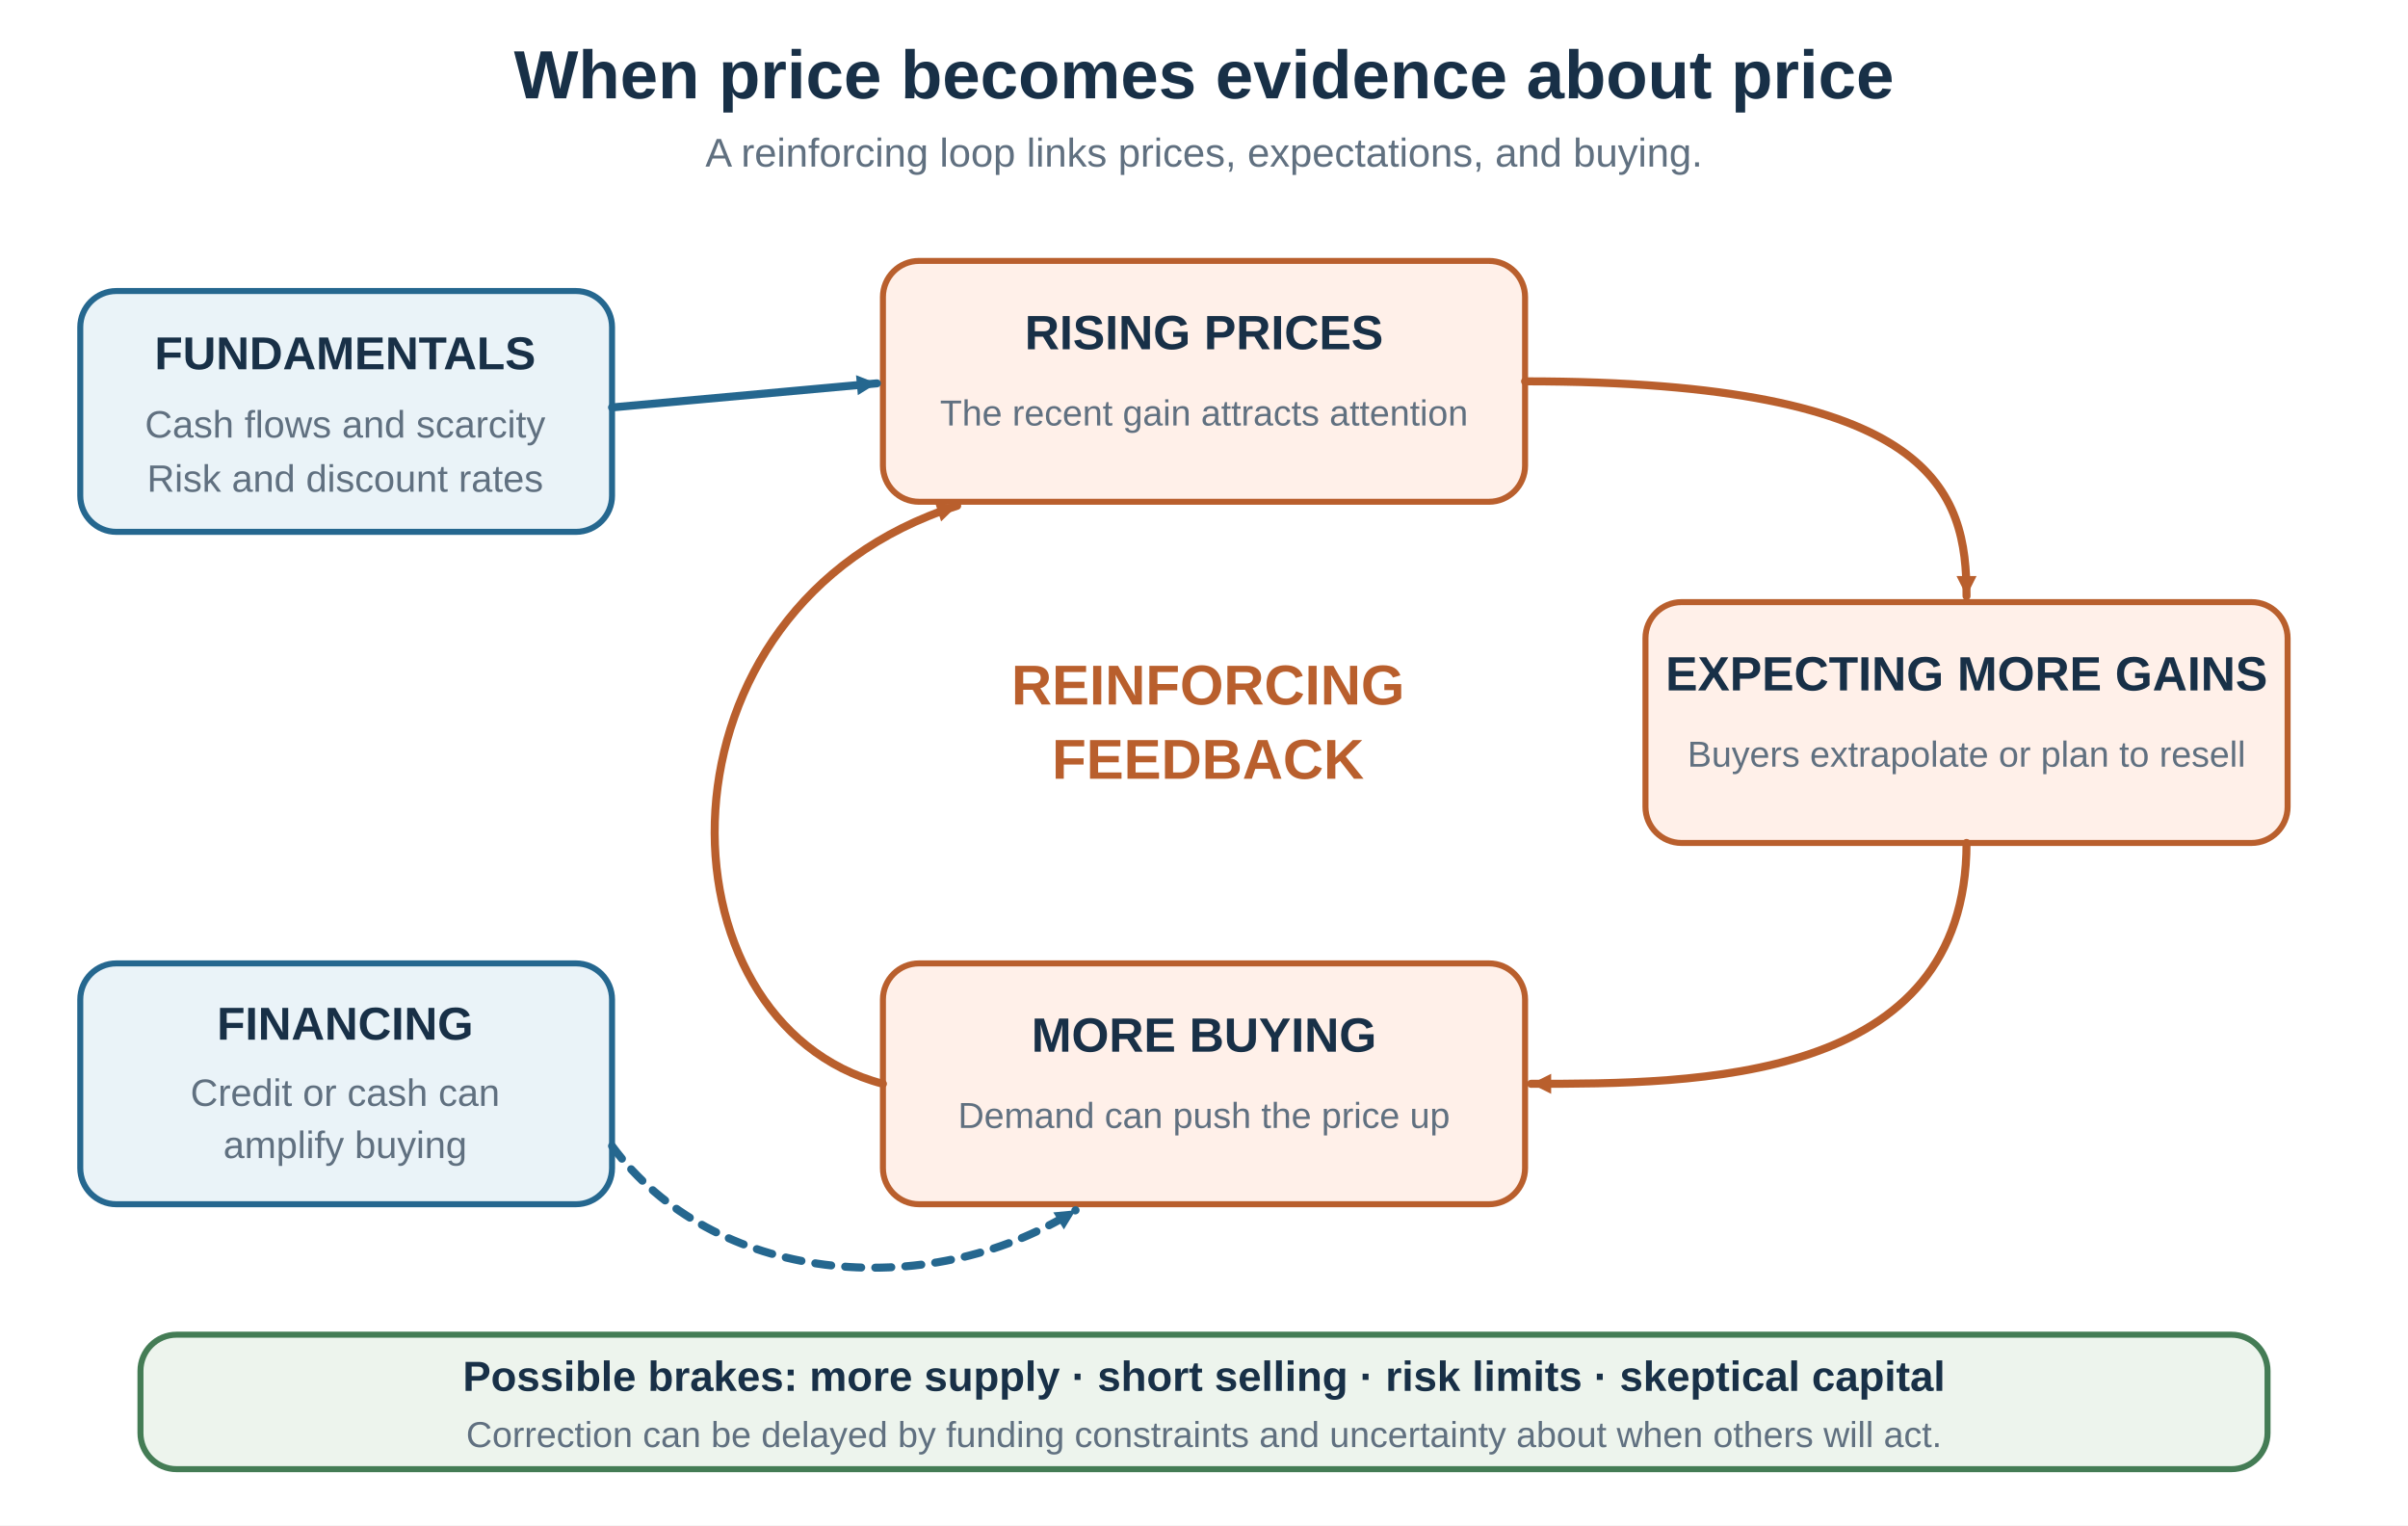
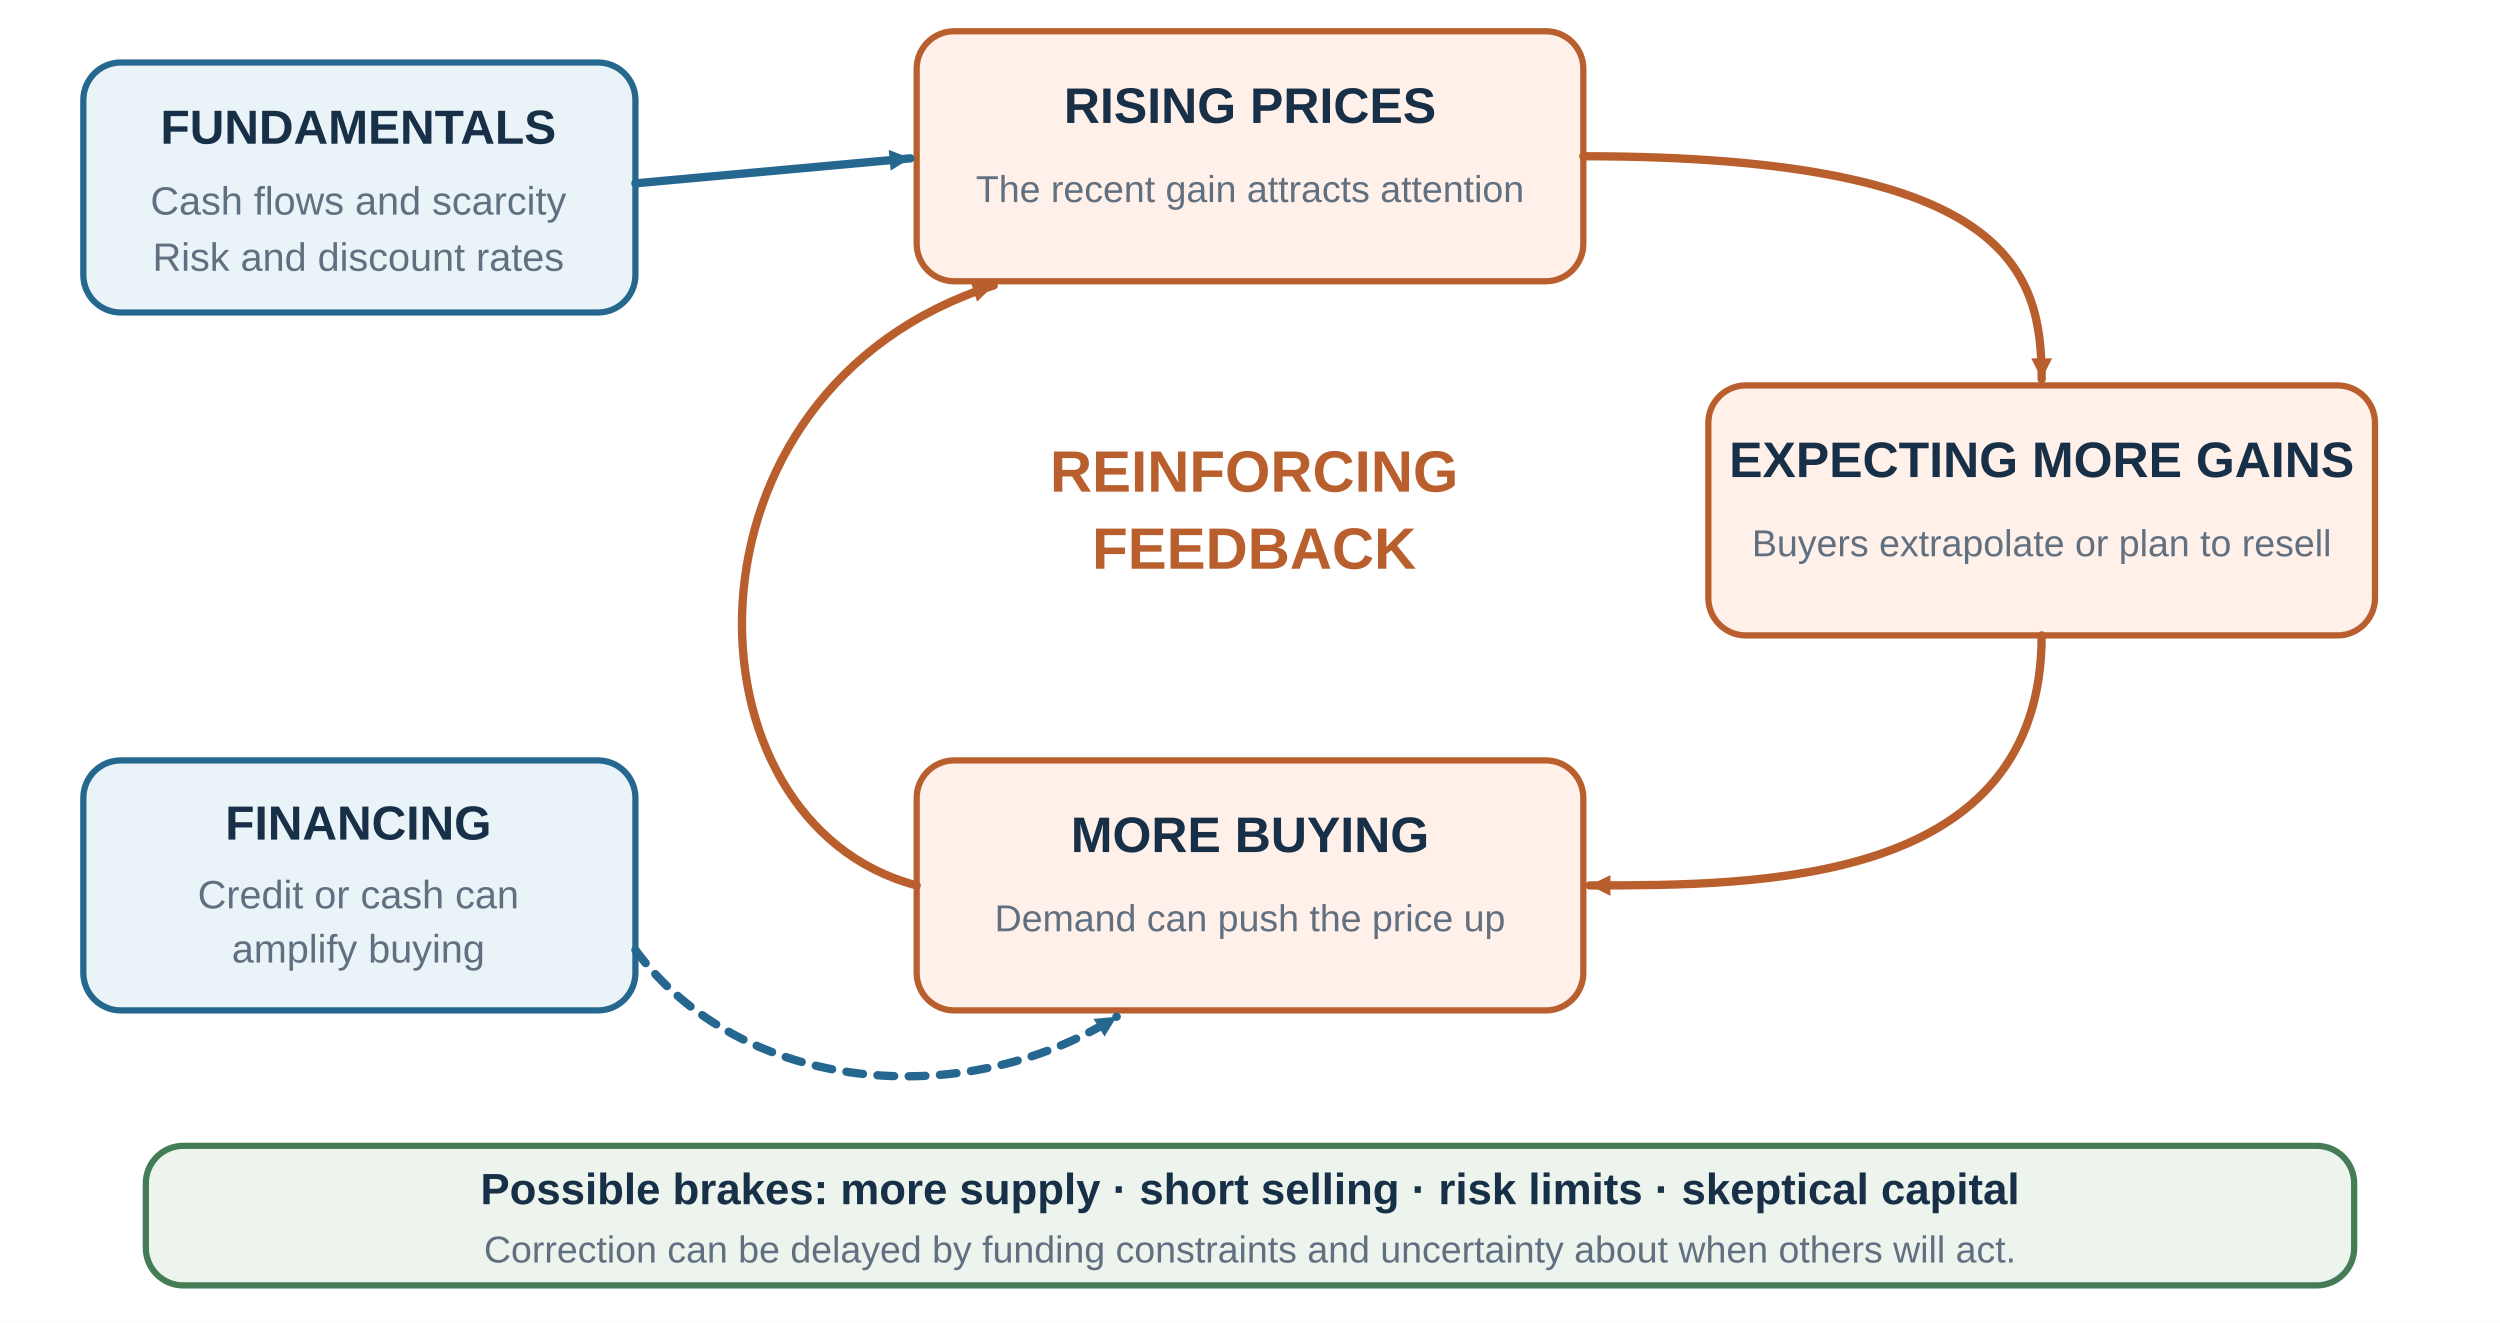
- <svg xmlns="http://www.w3.org/2000/svg" width="1200" height="760" viewBox="0 0 1200 760" role="img" aria-labelledby="title desc">
+ <svg xmlns="http://www.w3.org/2000/svg" width="1200" height="635" viewBox="0 115 1200 635" role="img" aria-labelledby="title desc">
  <defs>
    <marker id="arrow" viewBox="0 0 10 10" markerWidth="10" markerHeight="10" refX="10" refY="5" orient="auto" markerUnits="userSpaceOnUse">
      <path d="M0 0 L10 5 L0 10 Z" fill="#b95f2d" />
    </marker>
    <marker id="blue" viewBox="0 0 10 10" markerWidth="10" markerHeight="10" refX="10" refY="5" orient="auto" markerUnits="userSpaceOnUse">
      <path d="M0 0 L10 5 L0 10 Z" fill="#25678f" />
    </marker>
  </defs>
-   <rect width="1200" height="760" fill="white" />
-   <text x="600" y="49" text-anchor="middle" font-family="Arial, sans-serif" font-size="34" fill="#183047" font-weight="700">When price becomes evidence about price</text>
-   <text x="600" y="83" text-anchor="middle" font-family="Arial, sans-serif" font-size="20" fill="#607080">A reinforcing loop links prices, expectations, and buying.</text>
+   <rect width="1200" height="635" fill="white" x="0" y="115" />
  <rect x="440" y="130" width="320" height="120" rx="18" fill="#fff0e9" stroke="#b95f2d" stroke-width="3" />
  <text x="600" y="174" text-anchor="middle" font-family="Arial, sans-serif" font-size="24" fill="#183047" font-weight="700">RISING PRICES</text>
  <text x="600" y="212" text-anchor="middle" font-family="Arial, sans-serif" font-size="18" fill="#607080">The recent gain attracts attention</text>
  <rect x="820" y="300" width="320" height="120" rx="18" fill="#fff0e9" stroke="#b95f2d" stroke-width="3" />
  <text x="980" y="344" text-anchor="middle" font-family="Arial, sans-serif" font-size="24" fill="#183047" font-weight="700">EXPECTING MORE GAINS</text>
  <text x="980" y="382" text-anchor="middle" font-family="Arial, sans-serif" font-size="18" fill="#607080">Buyers extrapolate or plan to resell</text>
  <rect x="440" y="480" width="320" height="120" rx="18" fill="#fff0e9" stroke="#b95f2d" stroke-width="3" />
  <text x="600" y="524" text-anchor="middle" font-family="Arial, sans-serif" font-size="24" fill="#183047" font-weight="700">MORE BUYING</text>
  <text x="600" y="562" text-anchor="middle" font-family="Arial, sans-serif" font-size="18" fill="#607080">Demand can push the price up</text>
  <rect x="40" y="145" width="265" height="120" rx="18" fill="#eaf3f8" stroke="#25678f" stroke-width="3" />
  <text x="172" y="184" text-anchor="middle" font-family="Arial, sans-serif" font-size="23" fill="#183047" font-weight="700">FUNDAMENTALS</text>
  <text x="172" y="218" text-anchor="middle" font-family="Arial, sans-serif" font-size="19" fill="#607080">Cash flows and scarcity</text>
  <text x="172" y="245" text-anchor="middle" font-family="Arial, sans-serif" font-size="19" fill="#607080">Risk and discount rates</text>
  <rect x="40" y="480" width="265" height="120" rx="18" fill="#eaf3f8" stroke="#25678f" stroke-width="3" />
  <text x="172" y="518" text-anchor="middle" font-family="Arial, sans-serif" font-size="23" fill="#183047" font-weight="700">FINANCING</text>
  <text x="172" y="551" text-anchor="middle" font-family="Arial, sans-serif" font-size="19" fill="#607080">Credit or cash can</text>
  <text x="172" y="577" text-anchor="middle" font-family="Arial, sans-serif" font-size="19" fill="#607080">amplify buying</text>
  <g fill="none" stroke-width="5" stroke-linecap="round">
    <path d="M760 190 C965 190 980 245 980 297" stroke="#b95f2d" stroke-width="4" marker-end="url(#arrow)" />
    <path d="M980 420 C980 540 845 540 763 540" stroke="#b95f2d" stroke-width="4" marker-end="url(#arrow)" />
    <path d="M440 540 C325 510 320 302 477 252" stroke="#b95f2d" stroke-width="4" marker-end="url(#arrow)" />
    <path d="M305 203 L437 191" stroke="#25678f" stroke-width="4" marker-end="url(#blue)" />
    <path d="M305 571 C355 639 461 650 536 603" stroke="#25678f" stroke-width="4" stroke-dasharray="8 7" marker-end="url(#blue)" />
  </g>
  <text x="602" y="351" text-anchor="middle" font-family="Arial, sans-serif" font-size="28" fill="#b95f2d" font-weight="700">REINFORCING</text>
  <text x="602" y="388" text-anchor="middle" font-family="Arial, sans-serif" font-size="28" fill="#b95f2d" font-weight="700">FEEDBACK</text>
  <rect x="70" y="665" width="1060" height="67" rx="18" fill="#edf4ed" stroke="#447c55" stroke-width="3" />
  <text x="600" y="693" text-anchor="middle" font-family="Arial, sans-serif" font-size="21" fill="#183047" font-weight="700">Possible brakes: more supply · short selling · risk limits · skeptical capital</text>
  <text x="600" y="721" text-anchor="middle" font-family="Arial, sans-serif" font-size="18" fill="#607080">Correction can be delayed by funding constraints and uncertainty about when others will act.</text>
</svg>
